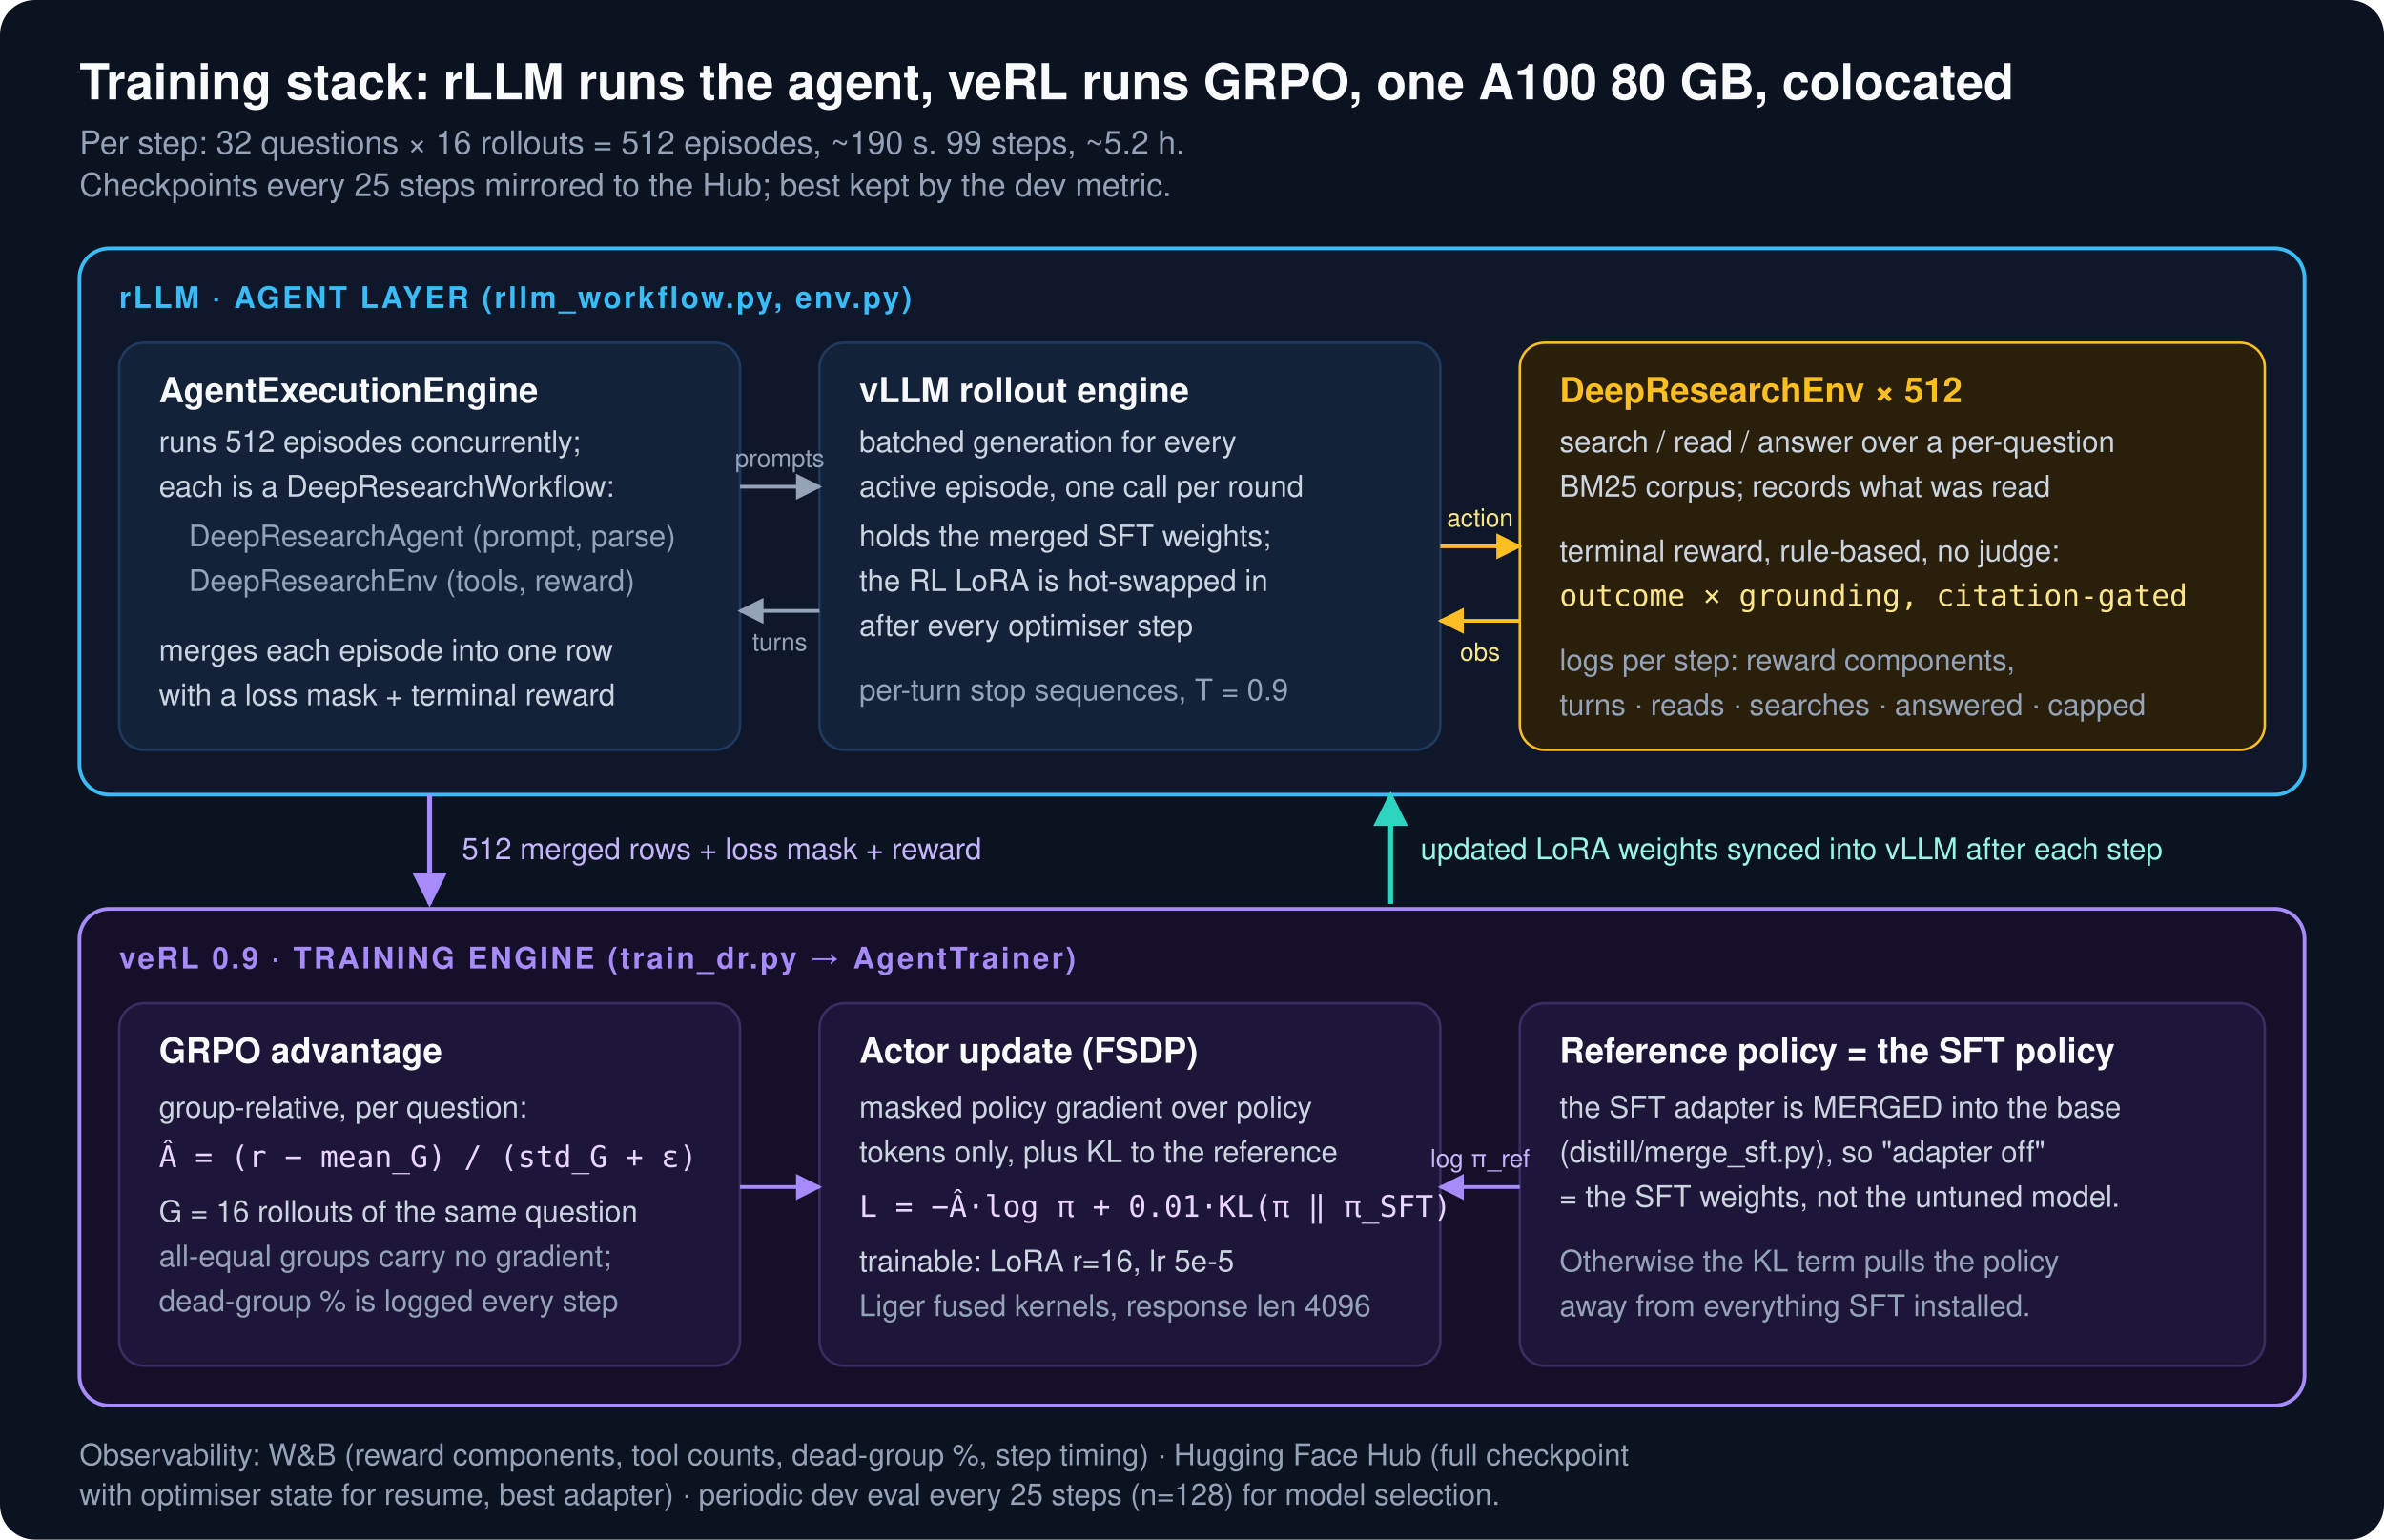
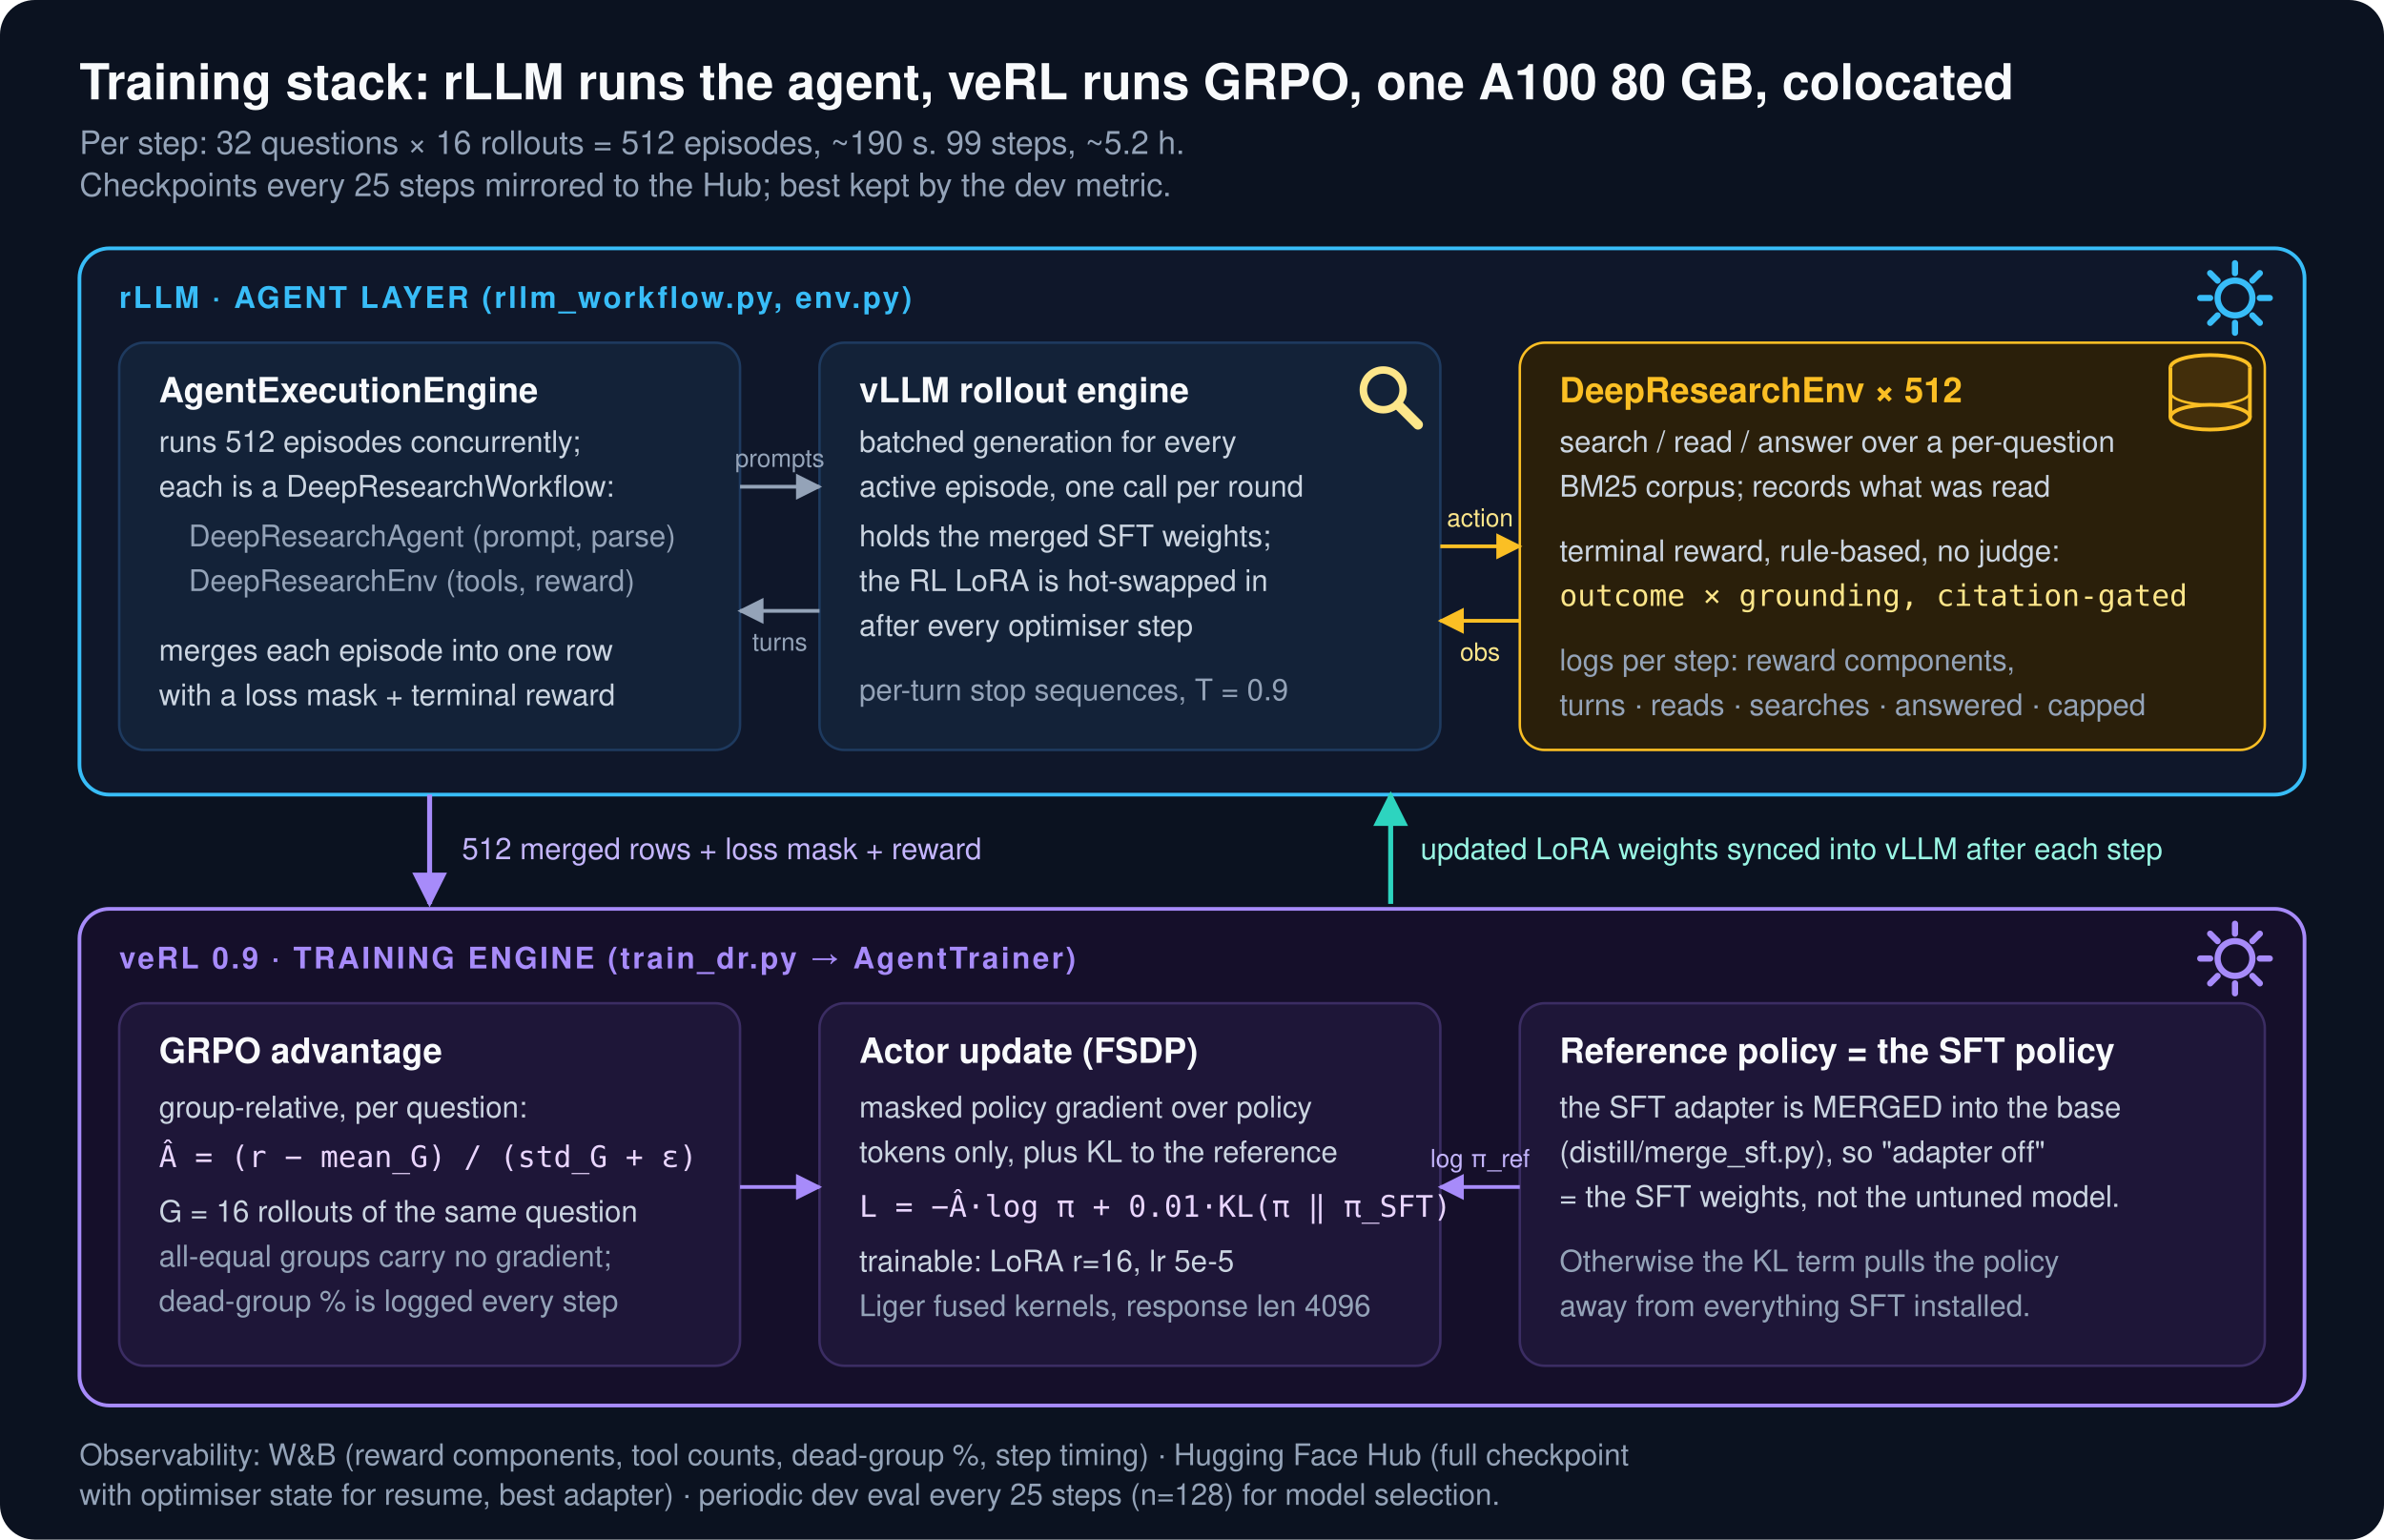
<svg xmlns="http://www.w3.org/2000/svg" width="960" height="620" viewBox="0 0 960 620" font-family="-apple-system, 'Segoe UI', Helvetica, Arial, sans-serif">
  <defs>
    <marker id="a" viewBox="0 0 10 10" refX="9" refY="5" markerWidth="7" markerHeight="7" orient="auto-start-reverse">
      <path d="M0,0 L10,5 L0,10 z" fill="#94a3b8" />
    </marker>
    <marker id="aV" viewBox="0 0 10 10" refX="9" refY="5" markerWidth="7" markerHeight="7" orient="auto-start-reverse">
      <path d="M0,0 L10,5 L0,10 z" fill="#a78bfa" />
    </marker>
    <marker id="aT" viewBox="0 0 10 10" refX="9" refY="5" markerWidth="7" markerHeight="7" orient="auto-start-reverse">
      <path d="M0,0 L10,5 L0,10 z" fill="#2dd4bf" />
    </marker>
    <marker id="aY" viewBox="0 0 10 10" refX="9" refY="5" markerWidth="7" markerHeight="7" orient="auto-start-reverse">
      <path d="M0,0 L10,5 L0,10 z" fill="#fbbf24" />
    </marker>
  </defs>
  <rect width="960" height="620" rx="14" fill="#0b1220" />
  <text x="32" y="40" fill="#f8fafc" font-size="20" font-weight="700">Training stack: rLLM runs the agent, veRL runs GRPO, one A100 80 GB, colocated</text>
  <text x="32" y="62" fill="#94a3b8" font-size="13">Per step: 32 questions × 16 rollouts = 512 episodes, ~190 s. 99 steps, ~5.2 h.</text>
  <text x="32" y="79" fill="#94a3b8" font-size="13">Checkpoints every 25 steps mirrored to the Hub; best kept by the dev metric.</text>
  <rect x="32" y="100" width="896" height="220" rx="12" fill="#0f172a" stroke="#38bdf8" stroke-width="1.5" />
  <text x="48" y="124" fill="#38bdf8" font-size="12" font-weight="700" letter-spacing="1">rLLM  ·  AGENT LAYER  (rllm_workflow.py, env.py)</text>
  <rect x="48" y="138" width="250" height="164" rx="10" fill="#132238" stroke="#1e3a5f" />
  <text x="64" y="162" fill="#f8fafc" font-size="14" font-weight="600">AgentExecutionEngine</text>
  <text x="64" y="182" fill="#cbd5e1" font-size="12">runs 512 episodes concurrently;</text>
  <text x="64" y="200" fill="#cbd5e1" font-size="12">each is a DeepResearchWorkflow:</text>
  <text x="76" y="220" fill="#94a3b8" font-size="12">DeepResearchAgent (prompt, parse)</text>
  <text x="76" y="238" fill="#94a3b8" font-size="12">DeepResearchEnv (tools, reward)</text>
  <text x="64" y="266" fill="#cbd5e1" font-size="12">merges each episode into one row</text>
  <text x="64" y="284" fill="#cbd5e1" font-size="12">with a loss mask + terminal reward</text>
  <rect x="330" y="138" width="250" height="164" rx="10" fill="#132238" stroke="#1e3a5f" />
  <text x="346" y="162" fill="#f8fafc" font-size="14" font-weight="600">vLLM rollout engine</text>
  <text x="346" y="182" fill="#cbd5e1" font-size="12">batched generation for every</text>
  <text x="346" y="200" fill="#cbd5e1" font-size="12">active episode, one call per round</text>
  <text x="346" y="220" fill="#cbd5e1" font-size="12">holds the merged SFT weights;</text>
  <text x="346" y="238" fill="#cbd5e1" font-size="12">the RL LoRA is hot-swapped in</text>
  <text x="346" y="256" fill="#cbd5e1" font-size="12">after every optimiser step</text>
  <text x="346" y="282" fill="#94a3b8" font-size="12">per-turn stop sequences, T = 0.9</text>
  <rect x="612" y="138" width="300" height="164" rx="10" fill="#2a1f0a" stroke="#fbbf24" />
  <text x="628" y="162" fill="#fbbf24" font-size="14" font-weight="600">DeepResearchEnv × 512</text>
  <text x="628" y="182" fill="#cbd5e1" font-size="12">search / read / answer over a per-question</text>
  <text x="628" y="200" fill="#cbd5e1" font-size="12">BM25 corpus; records what was read</text>
  <text x="628" y="226" fill="#cbd5e1" font-size="12">terminal reward, rule-based, no judge:</text>
  <text x="628" y="244" fill="#fde68a" font-size="12" font-family="Menlo, Consolas, monospace">outcome × grounding, citation-gated</text>
  <text x="628" y="270" fill="#94a3b8" font-size="12">logs per step: reward components,</text>
  <text x="628" y="288" fill="#94a3b8" font-size="12">turns · reads · searches · answered · capped</text>
  <line x1="298" y1="196" x2="330" y2="196" stroke="#94a3b8" stroke-width="1.5" marker-end="url(#a)" />
  <line x1="330" y1="246" x2="298" y2="246" stroke="#94a3b8" stroke-width="1.5" marker-end="url(#a)" />
  <text x="314" y="188" fill="#94a3b8" font-size="10" text-anchor="middle">prompts</text>
  <text x="314" y="262" fill="#94a3b8" font-size="10" text-anchor="middle">turns</text>
  <line x1="580" y1="220" x2="612" y2="220" stroke="#fbbf24" stroke-width="1.5" marker-end="url(#aY)" />
  <line x1="612" y1="250" x2="580" y2="250" stroke="#fbbf24" stroke-width="1.5" marker-end="url(#aY)" />
  <text x="596" y="212" fill="#fde68a" font-size="10" text-anchor="middle">action</text>
  <text x="596" y="266" fill="#fde68a" font-size="10" text-anchor="middle">obs</text>
  <line x1="173" y1="320" x2="173" y2="364" stroke="#a78bfa" stroke-width="2" marker-end="url(#aV)" />
  <text x="186" y="346" fill="#c4b5fd" font-size="12">512 merged rows + loss mask + reward</text>
  <line x1="560" y1="364" x2="560" y2="320" stroke="#2dd4bf" stroke-width="2" marker-end="url(#aT)" />
  <text x="572" y="346" fill="#99f6e4" font-size="12">updated LoRA weights synced into vLLM after each step</text>
  <rect x="32" y="366" width="896" height="200" rx="12" fill="#150f2a" stroke="#a78bfa" stroke-width="1.5" />
  <text x="48" y="390" fill="#a78bfa" font-size="12" font-weight="700" letter-spacing="1">veRL 0.9  ·  TRAINING ENGINE  (train_dr.py → AgentTrainer)</text>
  <rect x="48" y="404" width="250" height="146" rx="10" fill="#1e1638" stroke="#3b2d63" />
  <text x="64" y="428" fill="#f8fafc" font-size="14" font-weight="600">GRPO advantage</text>
  <text x="64" y="450" fill="#cbd5e1" font-size="12">group-relative, per question:</text>
  <text x="64" y="470" fill="#e9d5ff" font-size="12" font-family="Menlo, Consolas, monospace">Â = (r − mean_G) / (std_G + ε)</text>
  <text x="64" y="492" fill="#cbd5e1" font-size="12">G = 16 rollouts of the same question</text>
  <text x="64" y="510" fill="#94a3b8" font-size="12">all-equal groups carry no gradient;</text>
  <text x="64" y="528" fill="#94a3b8" font-size="12">dead-group % is logged every step</text>
  <rect x="330" y="404" width="250" height="146" rx="10" fill="#1e1638" stroke="#3b2d63" />
  <text x="346" y="428" fill="#f8fafc" font-size="14" font-weight="600">Actor update (FSDP)</text>
  <text x="346" y="450" fill="#cbd5e1" font-size="12">masked policy gradient over policy</text>
  <text x="346" y="468" fill="#cbd5e1" font-size="12">tokens only, plus KL to the reference</text>
  <text x="346" y="490" fill="#e9d5ff" font-size="12" font-family="Menlo, Consolas, monospace">L = −Â·log π + 0.01·KL(π ‖ π_SFT)</text>
  <text x="346" y="512" fill="#cbd5e1" font-size="12">trainable: LoRA r=16, lr 5e-5</text>
  <text x="346" y="530" fill="#94a3b8" font-size="12">Liger fused kernels, response len 4096</text>
  <rect x="612" y="404" width="300" height="146" rx="10" fill="#1e1638" stroke="#3b2d63" />
  <text x="628" y="428" fill="#f8fafc" font-size="14" font-weight="600">Reference policy = the SFT policy</text>
  <text x="628" y="450" fill="#cbd5e1" font-size="12">the SFT adapter is MERGED into the base</text>
  <text x="628" y="468" fill="#cbd5e1" font-size="12">(distill/merge_sft.py), so "adapter off"</text>
  <text x="628" y="486" fill="#cbd5e1" font-size="12">= the SFT weights, not the untuned model.</text>
  <text x="628" y="512" fill="#94a3b8" font-size="12">Otherwise the KL term pulls the policy</text>
  <text x="628" y="530" fill="#94a3b8" font-size="12">away from everything SFT installed.</text>
  <line x1="298" y1="478" x2="330" y2="478" stroke="#a78bfa" stroke-width="1.5" marker-end="url(#aV)" />
  <line x1="612" y1="478" x2="580" y2="478" stroke="#a78bfa" stroke-width="1.5" marker-end="url(#aV)" />
  <text x="596" y="470" fill="#c4b5fd" font-size="10" text-anchor="middle">log π_ref</text>
  <text x="32" y="590" fill="#94a3b8" font-size="12">Observability: W&amp;B (reward components, tool counts, dead-group %, step timing) · Hugging Face Hub (full checkpoint</text>
  <text x="32" y="606" fill="#94a3b8" font-size="12">with optimiser state for resume, best adapter) · periodic dev eval every 25 steps (n=128) for model selection.</text>
+   <g transform="translate(900,120)" fill="none" stroke="#38bdf8" stroke-width="2.5">
+     <circle cx="0" cy="0" r="7" />
+     <g stroke-linecap="round">
+       <line x1="0" y1="-14" x2="0" y2="-10" />
+       <line x1="0" y1="10" x2="0" y2="14" />
+       <line x1="-14" y1="0" x2="-10" y2="0" />
+       <line x1="10" y1="0" x2="14" y2="0" />
+       <line x1="-10" y1="-10" x2="-7" y2="-7" />
+       <line x1="7" y1="7" x2="10" y2="10" />
+       <line x1="-10" y1="10" x2="-7" y2="7" />
+       <line x1="7" y1="-7" x2="10" y2="-10" />
+     </g>
+   </g>
+   <g transform="translate(900,386)" fill="none" stroke="#a78bfa" stroke-width="2.5">
+     <circle cx="0" cy="0" r="7" />
+     <g stroke-linecap="round">
+       <line x1="0" y1="-14" x2="0" y2="-10" />
+       <line x1="0" y1="10" x2="0" y2="14" />
+       <line x1="-14" y1="0" x2="-10" y2="0" />
+       <line x1="10" y1="0" x2="14" y2="0" />
+       <line x1="-10" y1="-10" x2="-7" y2="-7" />
+       <line x1="7" y1="7" x2="10" y2="10" />
+       <line x1="-10" y1="10" x2="-7" y2="7" />
+       <line x1="7" y1="-7" x2="10" y2="-10" />
+     </g>
+   </g>
+   <g transform="translate(890,160)">
+     <ellipse cx="0" cy="-12" rx="16" ry="5" fill="#422e0b" stroke="#fbbf24" stroke-width="1.5" />
+     <rect x="-16" y="-12" width="32" height="20" fill="#422e0b" />
+     <line x1="-16" y1="-12" x2="-16" y2="8" stroke="#fbbf24" stroke-width="1.5" />
+     <line x1="16" y1="-12" x2="16" y2="8" stroke="#fbbf24" stroke-width="1.5" />
+     <ellipse cx="0" cy="8" rx="16" ry="5" fill="#422e0b" stroke="#fbbf24" stroke-width="1.5" />
+     <path d="M-16,-2 a16,5 0 0 0 32,0" fill="none" stroke="#fbbf24" stroke-width="1" />
+   </g>
+   <g transform="translate(560,160)">
+     <circle cx="-3" cy="-3" r="8" fill="none" stroke="#fde68a" stroke-width="3" />
+     <line x1="3" y1="3" x2="11" y2="11" stroke="#fde68a" stroke-width="4" stroke-linecap="round" />
+   </g>
</svg>
